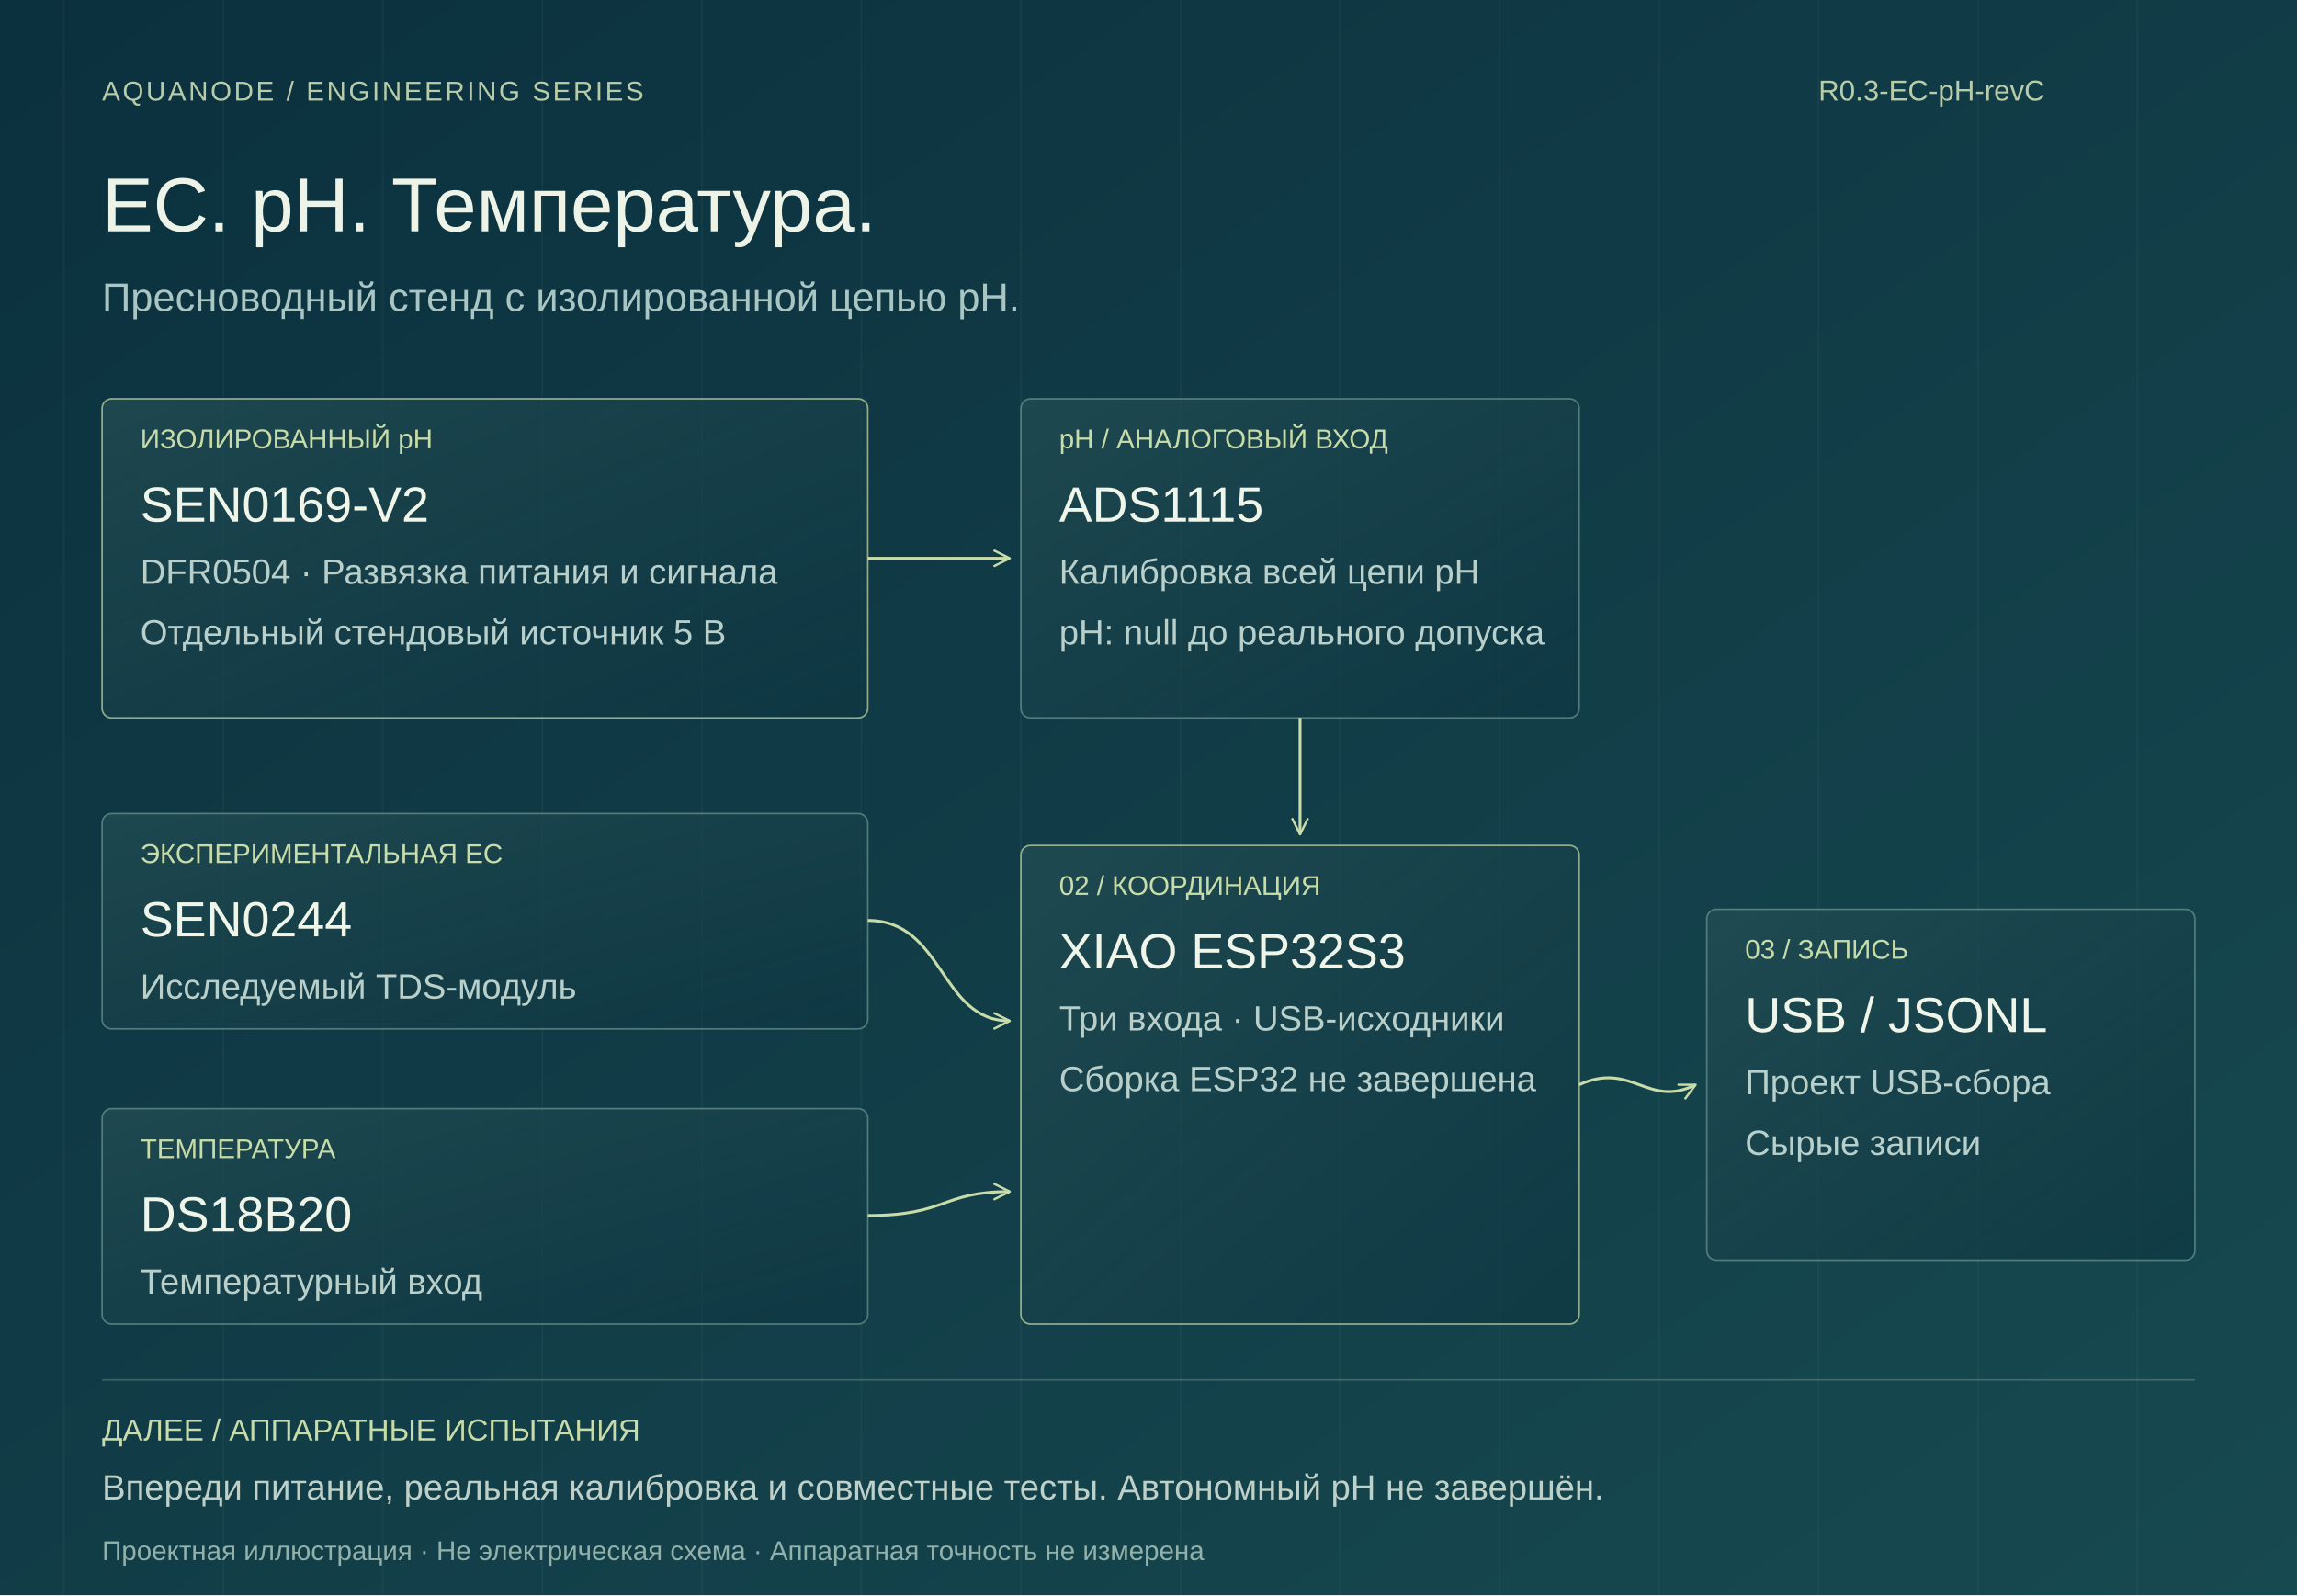
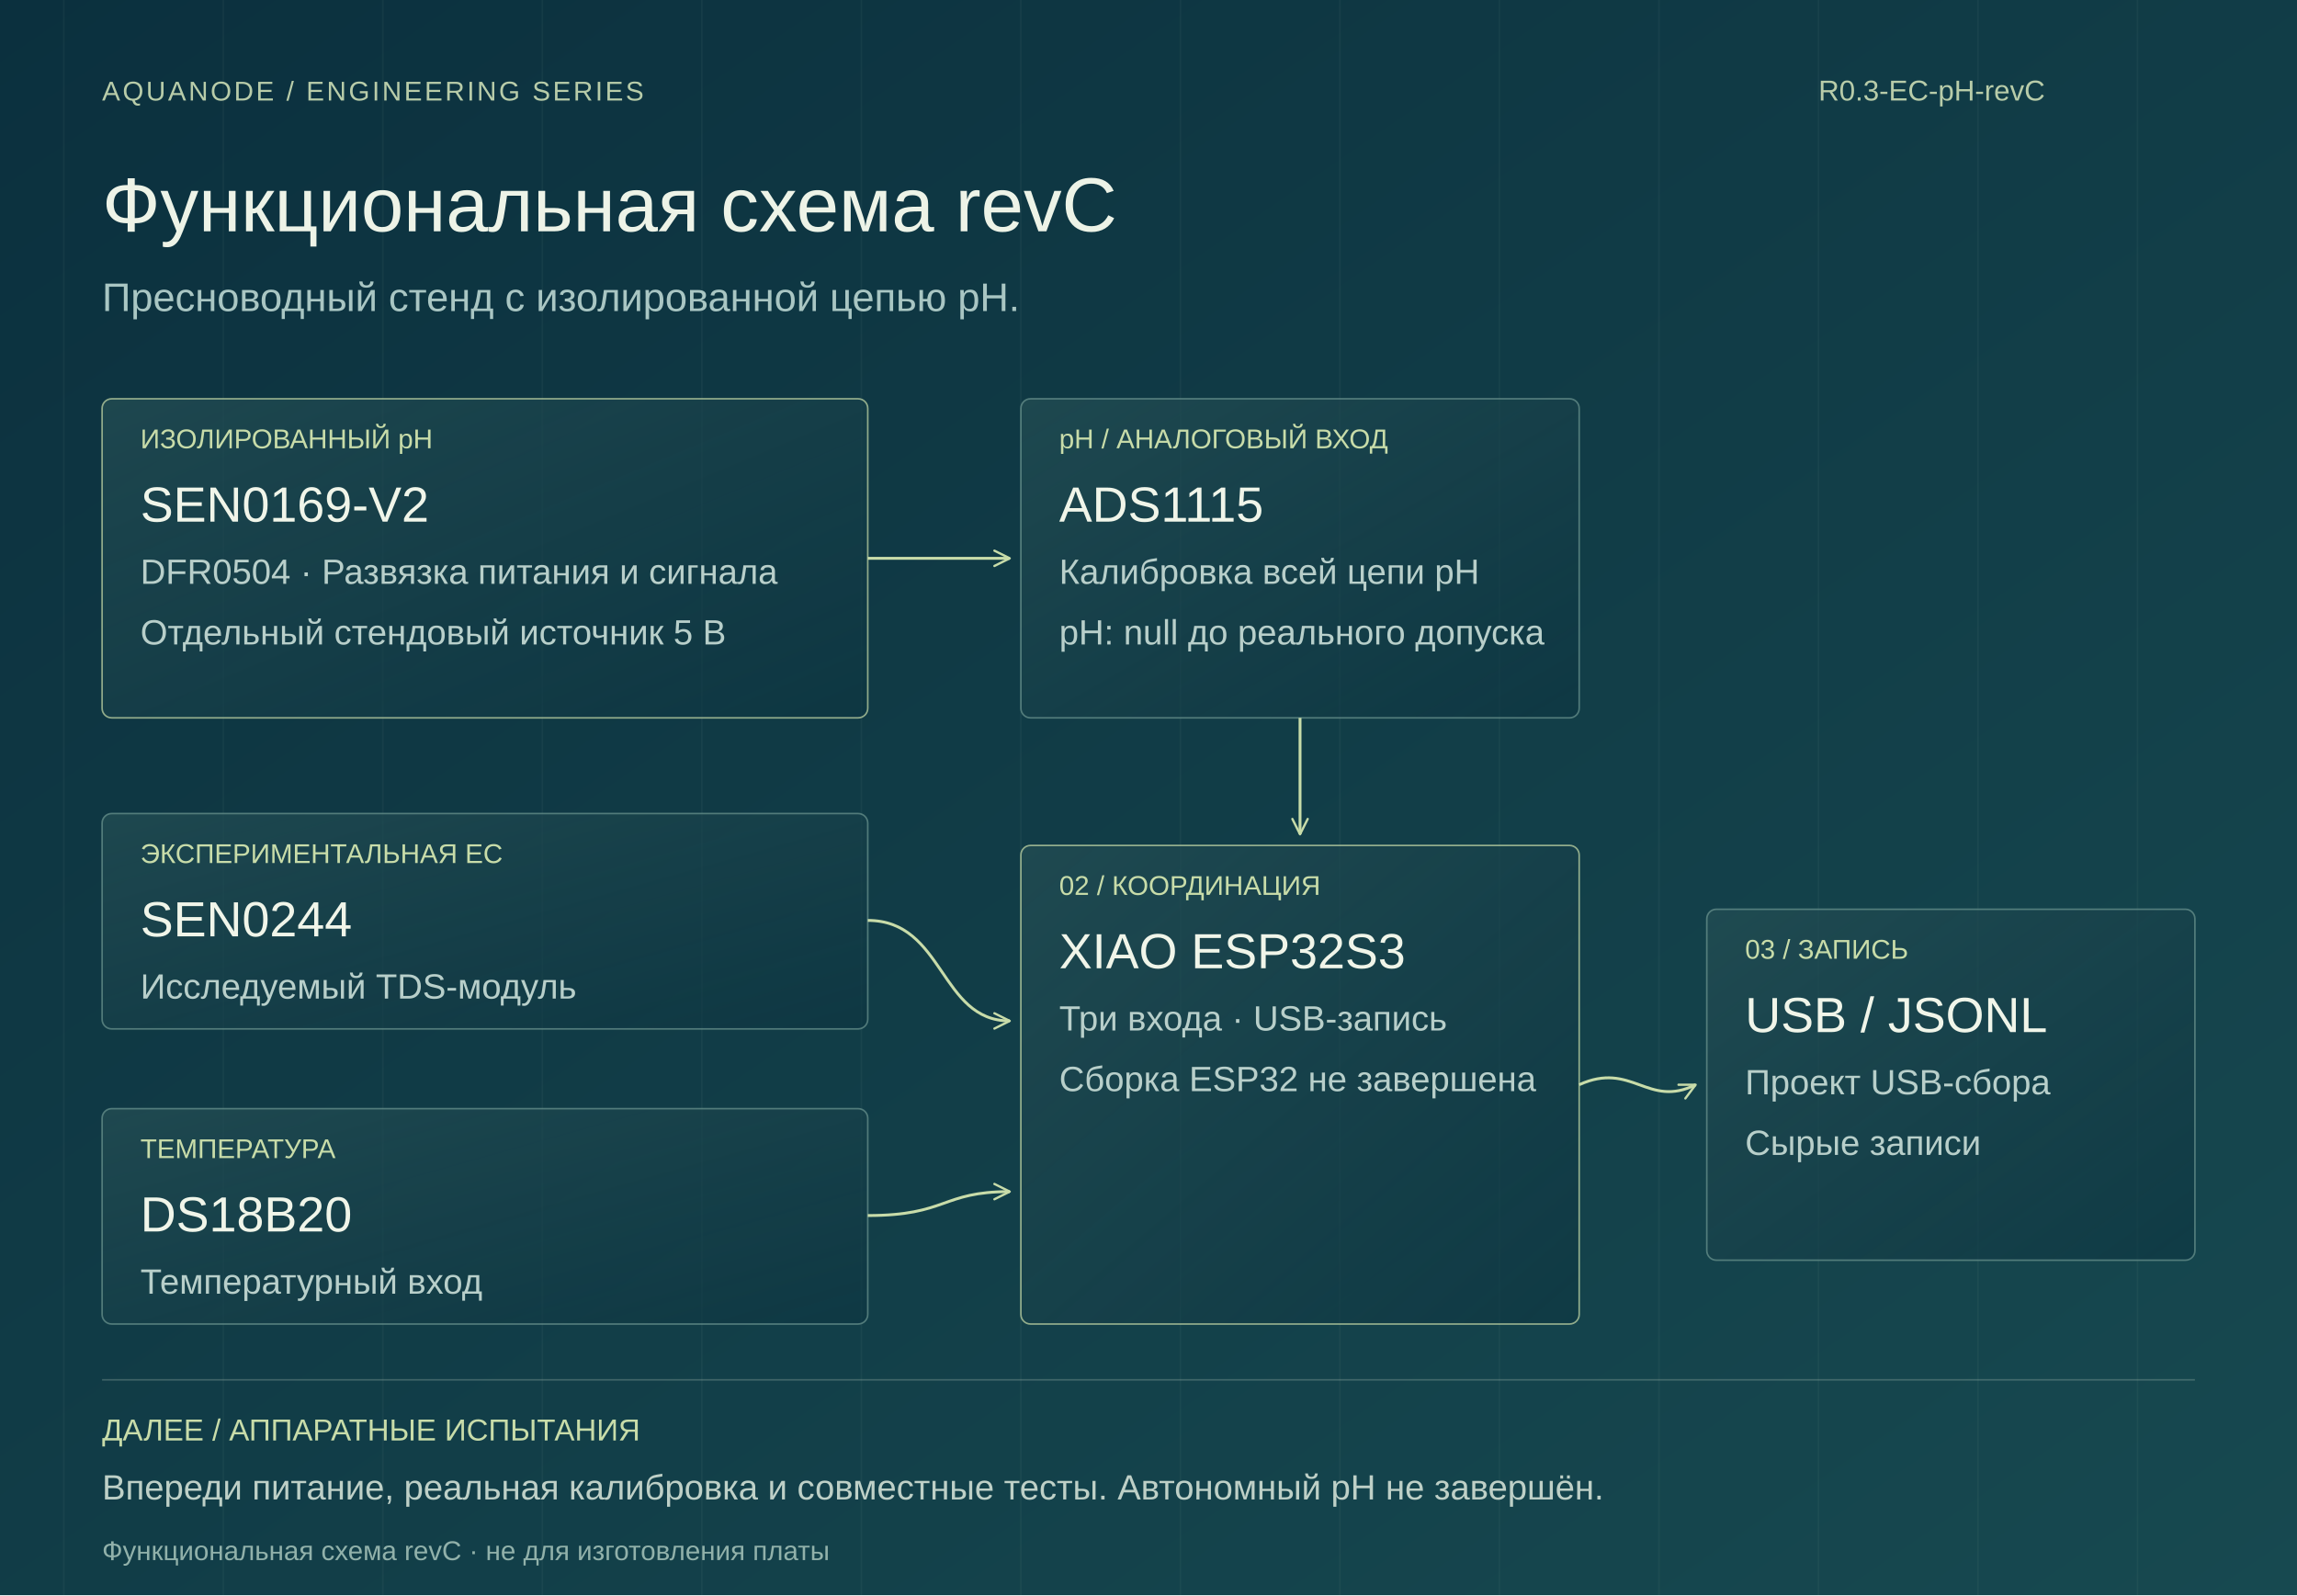
<svg xmlns="http://www.w3.org/2000/svg" width="1440" height="1000" viewBox="0 0 1440 1000" role="img" aria-labelledby="title desc">
  <defs>
    <linearGradient id="sea" x2="1" y2="1">
      <stop stop-color="#0b303e" />
      <stop offset="1" stop-color="#174950" />
    </linearGradient>
    <linearGradient id="card" x2="1" y2="1">
      <stop stop-color="#244e54" stop-opacity=".72" />
      <stop offset="1" stop-color="#0c3440" stop-opacity=".6" />
    </linearGradient>
    <marker id="arrow" viewBox="0 0 12 12" refX="10" refY="6" markerWidth="8" markerHeight="8" orient="auto">
      <path d="M2 2l8 4-8 4" fill="none" stroke="#c8dca9" stroke-width="1.2" stroke-linecap="round" stroke-linejoin="round" />
    </marker>
  </defs>
  <rect width="1440" height="1000" fill="url(#sea)" />
  <g fill="none" stroke="#bcd5bd" opacity=".05">
    <path d="M40 0V1000" />
    <path d="M140 0V1000" />
    <path d="M240 0V1000" />
    <path d="M340 0V1000" />
    <path d="M440 0V1000" />
    <path d="M540 0V1000" />
    <path d="M640 0V1000" />
    <path d="M740 0V1000" />
    <path d="M840 0V1000" />
    <path d="M940 0V1000" />
    <path d="M1040 0V1000" />
    <path d="M1140 0V1000" />
    <path d="M1240 0V1000" />
    <path d="M1340 0V1000" />
  </g>
  <g font-family="Arial,'Noto Sans TC','Microsoft JhengHei',sans-serif">
    <text x="64" y="63" font-size="17" fill="#b8cca9" letter-spacing="1.5">AQUANODE / ENGINEERING SERIES</text>
    <text x="1140" y="63" font-size="18" fill="#b8cca9">R0.3-EC-pH-revC</text>
-     <text x="64" y="145" font-size="48" fill="#edf3e7">EC. pH. Температура.</text>
+     <text x="64" y="145" font-size="48" fill="#edf3e7">Функциональная схема revC</text>
    <text x="64" y="195" font-size="25" fill="#a9c6c3">Пресноводный стенд с изолированной цепью pH.</text>
    <g>
      <rect x="64" y="250" width="480" height="200" rx="6" fill="url(#card)" stroke="#c8dca9" stroke-opacity=".7" />
      <text x="88" y="281" font-size="17" fill="#c8dca9">ИЗОЛИРОВАННЫЙ pH</text>
      <text x="88" y="327" font-size="31" fill="#f0f5e9" font-weight="500">SEN0169-V2</text>
      <text x="88" y="366" font-size="22" fill="#b8cfca">DFR0504 · Развязка питания и сигнала</text>
      <text x="88" y="404" font-size="22" fill="#b8cfca">Отдельный стендовый источник 5 В</text>
    </g>
    <g>
      <rect x="640" y="250" width="350" height="200" rx="6" fill="url(#card)" stroke="#6d9691" stroke-opacity=".7" />
      <text x="664" y="281" font-size="17" fill="#c8dca9">pH / АНАЛОГОВЫЙ ВХОД</text>
      <text x="664" y="327" font-size="31" fill="#f0f5e9" font-weight="500">ADS1115</text>
      <text x="664" y="366" font-size="22" fill="#b8cfca">Калибровка всей цепи pH</text>
      <text x="664" y="404" font-size="22" fill="#b8cfca">pH: null до реального допуска</text>
    </g>
    <path d="M544 350h89" fill="none" stroke="#c8dca9" stroke-width="1.8" marker-end="url(#arrow)" />
    <path d="M815 450v73" fill="none" stroke="#c8dca9" stroke-width="1.8" marker-end="url(#arrow)" />
    <g>
      <rect x="64" y="510" width="480" height="135" rx="6" fill="url(#card)" stroke="#6d9691" stroke-opacity=".7" />
      <text x="88" y="541" font-size="17" fill="#c8dca9">ЭКСПЕРИМЕНТАЛЬНАЯ EC</text>
      <text x="88" y="587" font-size="31" fill="#f0f5e9" font-weight="500">SEN0244</text>
      <text x="88" y="626" font-size="22" fill="#b8cfca">Исследуемый TDS-модуль</text>
    </g>
    <g>
      <rect x="64" y="695" width="480" height="135" rx="6" fill="url(#card)" stroke="#6d9691" stroke-opacity=".7" />
      <text x="88" y="726" font-size="17" fill="#c8dca9">ТЕМПЕРАТУРА</text>
      <text x="88" y="772" font-size="31" fill="#f0f5e9" font-weight="500">DS18B20</text>
      <text x="88" y="811" font-size="22" fill="#b8cfca">Температурный вход</text>
    </g>
    <g>
      <rect x="640" y="530" width="350" height="300" rx="6" fill="url(#card)" stroke="#c8dca9" stroke-opacity=".7" />
      <text x="664" y="561" font-size="17" fill="#c8dca9">02 / КООРДИНАЦИЯ</text>
      <text x="664" y="607" font-size="31" fill="#f0f5e9" font-weight="500">XIAO ESP32S3</text>
-       <text x="664" y="646" font-size="22" fill="#b8cfca">Три входа · USB-исходники</text>
+       <text x="664" y="646" font-size="22" fill="#b8cfca">Три входа · USB-запись</text>
      <text x="664" y="684" font-size="22" fill="#b8cfca">Сборка ESP32 не завершена</text>
    </g>
    <g>
      <rect x="1070" y="570" width="306" height="220" rx="6" fill="url(#card)" stroke="#6d9691" stroke-opacity=".7" />
      <text x="1094" y="601" font-size="17" fill="#c8dca9">03 / ЗАПИСЬ</text>
      <text x="1094" y="647" font-size="31" fill="#f0f5e9" font-weight="500">USB / JSONL</text>
      <text x="1094" y="686" font-size="22" fill="#b8cfca">Проект USB-сбора</text>
      <text x="1094" y="724" font-size="22" fill="#b8cfca">Сырые записи</text>
    </g>
    <path d="M544 577c48 0 45 63 89 63" fill="none" stroke="#c8dca9" stroke-width="1.8" marker-end="url(#arrow)" />
    <path d="M544 762c50 0 46-15 89-15" fill="none" stroke="#c8dca9" stroke-width="1.8" marker-end="url(#arrow)" />
    <path d="M990 680c33-15 43 15 73 0" fill="none" stroke="#c8dca9" stroke-width="1.8" marker-end="url(#arrow)" />
    <path d="M64 865H1376" stroke="#a7c0b0" stroke-opacity=".3" />
    <text x="64" y="903" font-size="19" fill="#c8dca9">ДАЛЕЕ / АППАРАТНЫЕ ИСПЫТАНИЯ</text>
    <text x="64" y="940" font-size="22" fill="#bed0c7">Впереди питание, реальная калибровка и совместные тесты. Автономный pH не завершён.</text>
-     <text x="64" y="978" font-size="17" fill="#91b1aa">Проектная иллюстрация · Не электрическая схема · Аппаратная точность не измерена</text>
+     <text x="64" y="978" font-size="17" fill="#91b1aa">Функциональная схема revC · не для изготовления платы</text>
  </g>
</svg>
